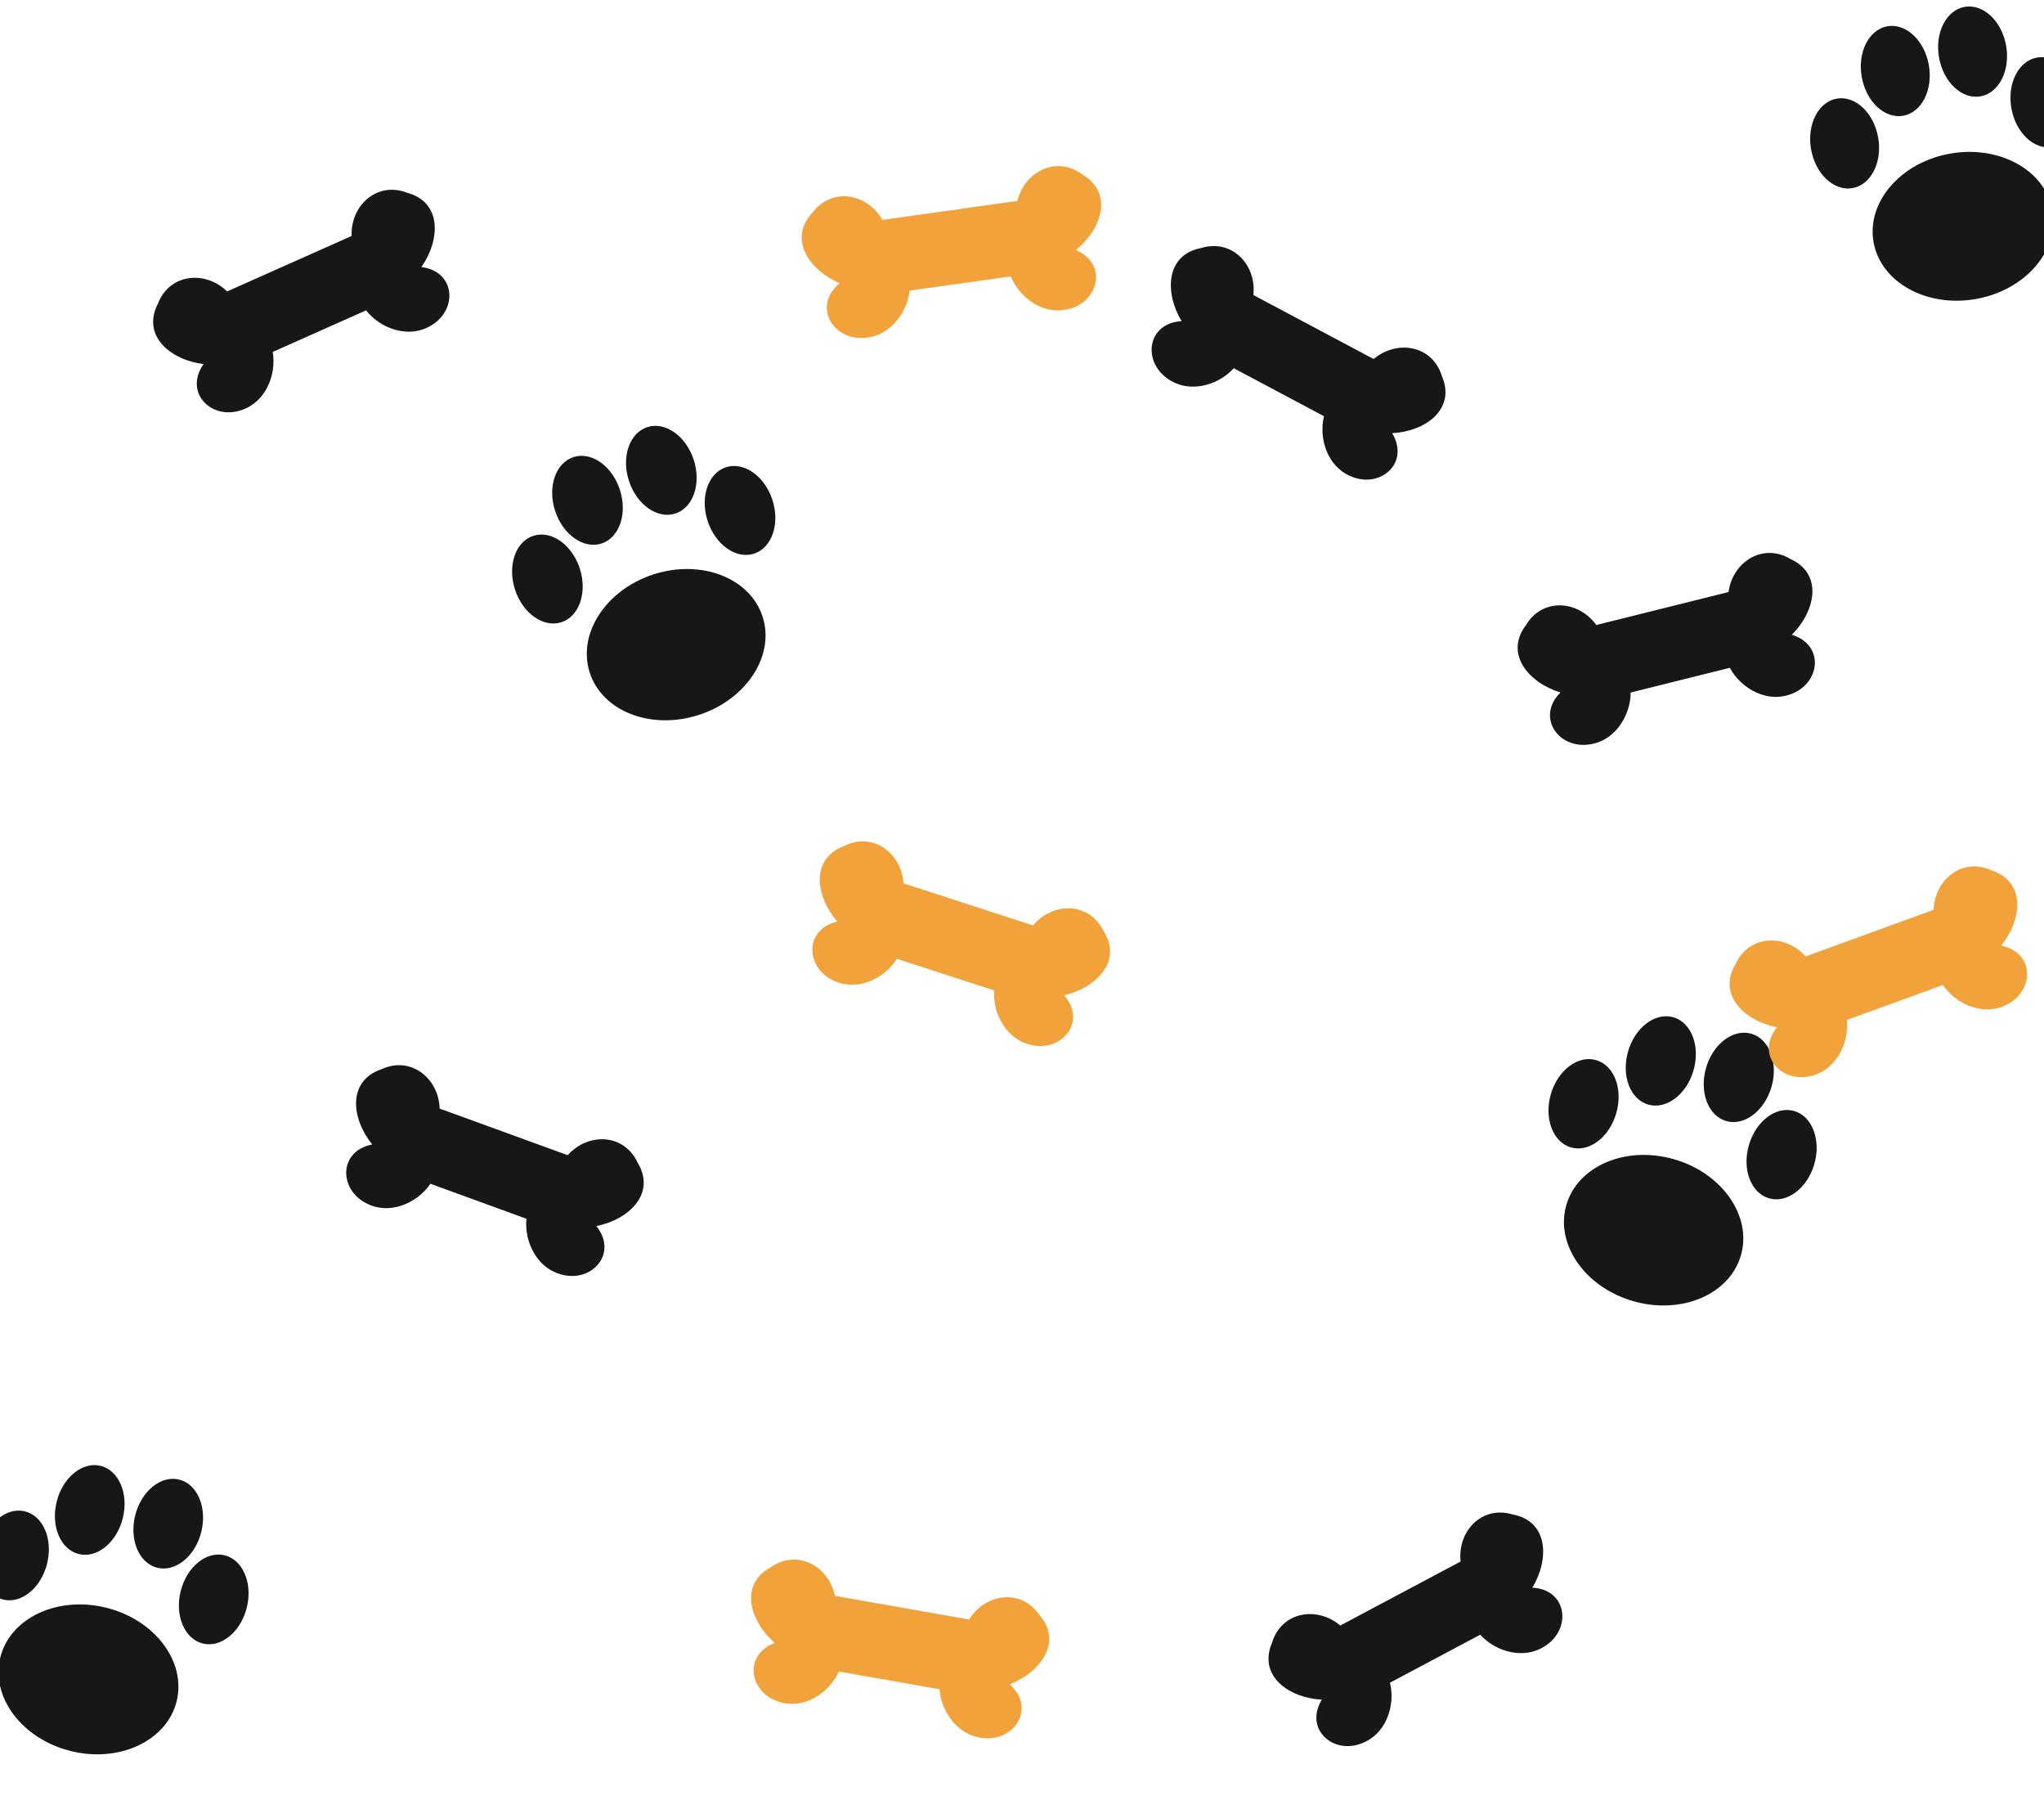
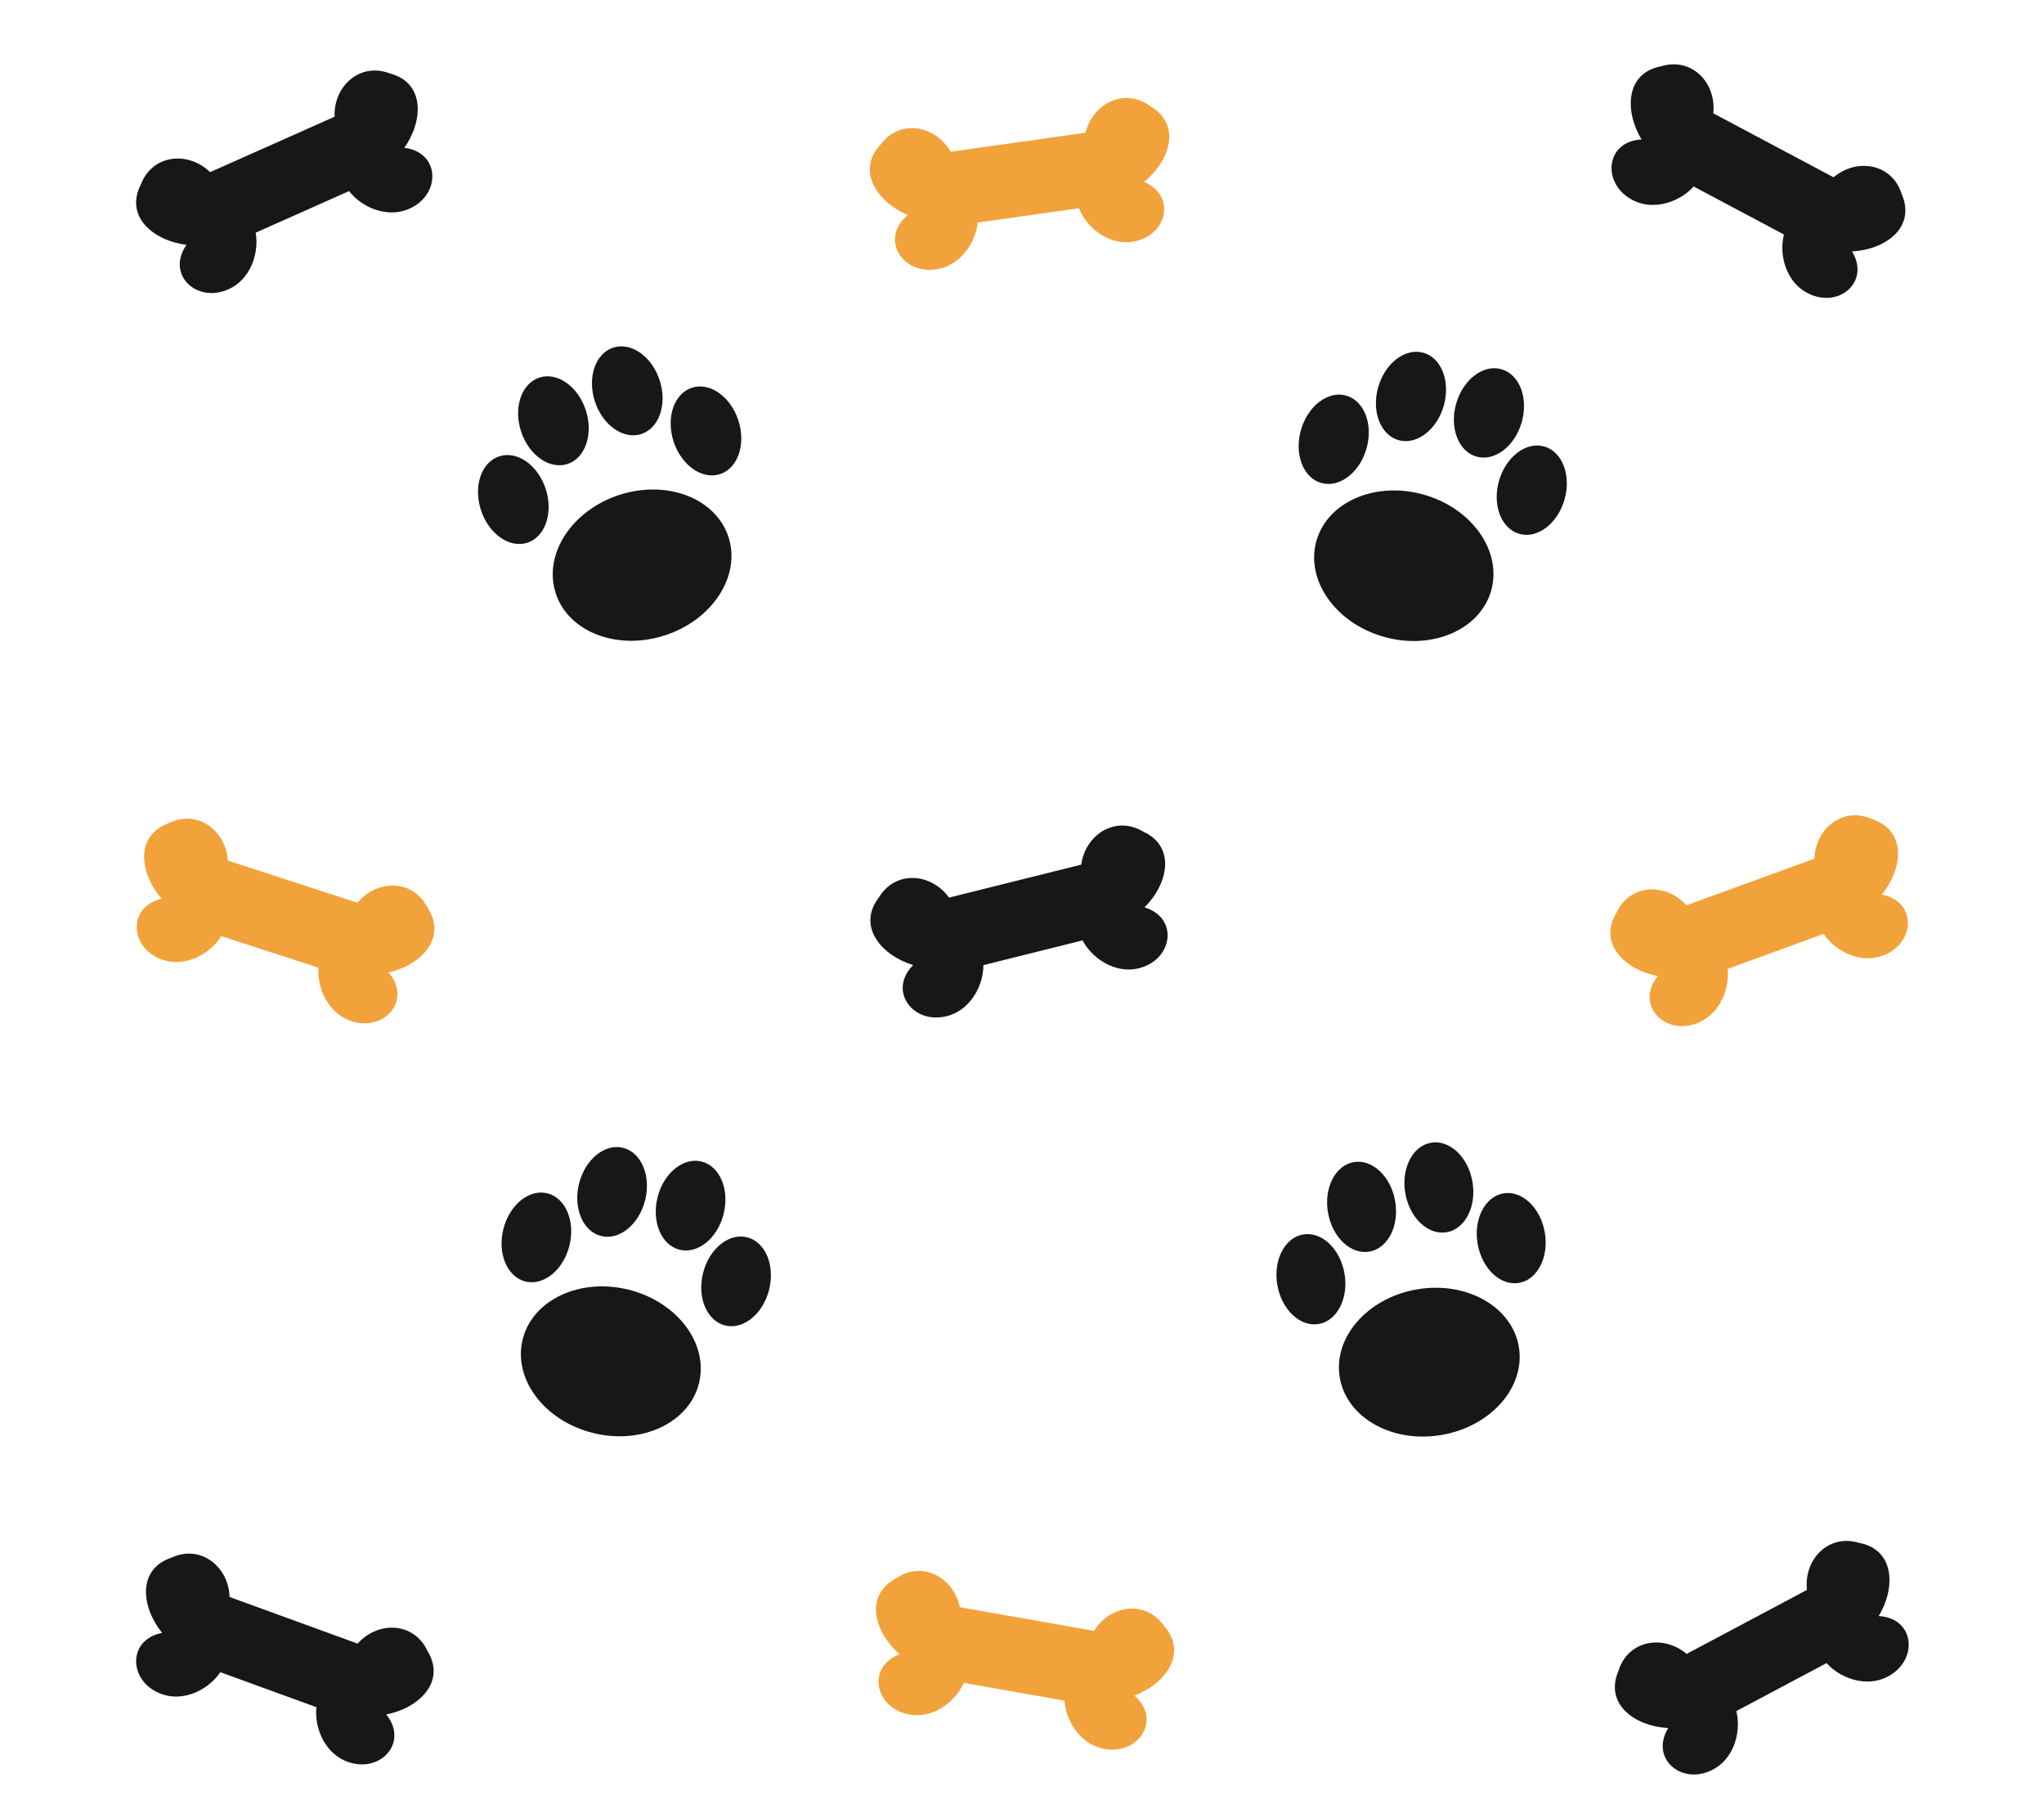
<svg xmlns="http://www.w3.org/2000/svg" width="360" height="320" viewBox="0 0 360 320">
  <g fill="#171717">
-     <g transform="translate(116 104) rotate(-18)">
+     <g transform="translate(110 90) rotate(-18)">
      <ellipse cx="0" cy="10" rx="16" ry="13" />
      <ellipse cx="-18" cy="-8" rx="6" ry="8" />
      <ellipse cx="-7" cy="-19" rx="6" ry="8" />
      <ellipse cx="7" cy="-20" rx="6" ry="8" />
      <ellipse cx="18" cy="-9" rx="6" ry="8" />
    </g>
-     <g transform="translate(294 207) rotate(16)">
+     <g transform="translate(250 90) rotate(16)">
      <ellipse cx="0" cy="10" rx="16" ry="13" />
      <ellipse cx="-18" cy="-8" rx="6" ry="8" />
      <ellipse cx="-7" cy="-19" rx="6" ry="8" />
      <ellipse cx="7" cy="-20" rx="6" ry="8" />
      <ellipse cx="18" cy="-9" rx="6" ry="8" />
    </g>
-     <g transform="translate(18 286) rotate(14)">
+     <g transform="translate(110 230) rotate(14)">
      <ellipse cx="0" cy="10" rx="16" ry="13" />
      <ellipse cx="-18" cy="-8" rx="6" ry="8" />
      <ellipse cx="-7" cy="-19" rx="6" ry="8" />
      <ellipse cx="7" cy="-20" rx="6" ry="8" />
      <ellipse cx="18" cy="-9" rx="6" ry="8" />
    </g>
-     <g transform="translate(344 30) rotate(-10)">
+     <g transform="translate(250 230) rotate(-10)">
      <ellipse cx="0" cy="10" rx="16" ry="13" />
      <ellipse cx="-18" cy="-8" rx="6" ry="8" />
      <ellipse cx="-7" cy="-19" rx="6" ry="8" />
      <ellipse cx="7" cy="-20" rx="6" ry="8" />
      <ellipse cx="18" cy="-9" rx="6" ry="8" />
    </g>
  </g>
  <g fill="#171717">
-     <path transform="translate(53 51) rotate(-24)" d="M-12-5c-2-5-8-7-12-3-5 4-2 10 3 13-5 3-3 9 2 10 5 1 9-3 10-7h18c1 4 5 8 10 7 5-1 7-7 2-10 5-3 8-9 3-13-4-4-10-2-12 3z" />
-     <path transform="translate(229 62) rotate(28)" d="M-12-5c-2-5-8-7-12-3-5 4-2 10 3 13-5 3-3 9 2 10 5 1 9-3 10-7h18c1 4 5 8 10 7 5-1 7-7 2-10 5-3 8-9 3-13-4-4-10-2-12 3z" />
-     <path transform="translate(294 112) rotate(-14)" d="M-12-5c-2-5-8-7-12-3-5 4-2 10 3 13-5 3-3 9 2 10 5 1 9-3 10-7h18c1 4 5 8 10 7 5-1 7-7 2-10 5-3 8-9 3-13-4-4-10-2-12 3z" />
-     <path transform="translate(87 204) rotate(20)" d="M-12-5c-2-5-8-7-12-3-5 4-2 10 3 13-5 3-3 9 2 10 5 1 9-3 10-7h18c1 4 5 8 10 7 5-1 7-7 2-10 5-3 8-9 3-13-4-4-10-2-12 3z" />
-     <path transform="translate(249 285) rotate(-28)" d="M-12-5c-2-5-8-7-12-3-5 4-2 10 3 13-5 3-3 9 2 10 5 1 9-3 10-7h18c1 4 5 8 10 7 5-1 7-7 2-10 5-3 8-9 3-13-4-4-10-2-12 3z" />
+     <path transform="translate(50 30) rotate(-24)" d="M-12-5c-2-5-8-7-12-3-5 4-2 10 3 13-5 3-3 9 2 10 5 1 9-3 10-7h18c1 4 5 8 10 7 5-1 7-7 2-10 5-3 8-9 3-13-4-4-10-2-12 3z" />
+     <path transform="translate(310 30) rotate(28)" d="M-12-5c-2-5-8-7-12-3-5 4-2 10 3 13-5 3-3 9 2 10 5 1 9-3 10-7h18c1 4 5 8 10 7 5-1 7-7 2-10 5-3 8-9 3-13-4-4-10-2-12 3z" />
+     <path transform="translate(180 160) rotate(-14)" d="M-12-5c-2-5-8-7-12-3-5 4-2 10 3 13-5 3-3 9 2 10 5 1 9-3 10-7h18c1 4 5 8 10 7 5-1 7-7 2-10 5-3 8-9 3-13-4-4-10-2-12 3z" />
+     <path transform="translate(50 290) rotate(20)" d="M-12-5c-2-5-8-7-12-3-5 4-2 10 3 13-5 3-3 9 2 10 5 1 9-3 10-7h18c1 4 5 8 10 7 5-1 7-7 2-10 5-3 8-9 3-13-4-4-10-2-12 3z" />
+     <path transform="translate(310 290) rotate(-28)" d="M-12-5c-2-5-8-7-12-3-5 4-2 10 3 13-5 3-3 9 2 10 5 1 9-3 10-7h18c1 4 5 8 10 7 5-1 7-7 2-10 5-3 8-9 3-13-4-4-10-2-12 3z" />
  </g>
  <g fill="#f2a23a">
-     <path transform="translate(168 42) rotate(-8)" d="M-12-5c-2-5-8-7-12-3-5 4-2 10 3 13-5 3-3 9 2 10 5 1 9-3 10-7h18c1 4 5 8 10 7 5-1 7-7 2-10 5-3 8-9 3-13-4-4-10-2-12 3z" />
-     <path transform="translate(169 164) rotate(18)" d="M-12-5c-2-5-8-7-12-3-5 4-2 10 3 13-5 3-3 9 2 10 5 1 9-3 10-7h18c1 4 5 8 10 7 5-1 7-7 2-10 5-3 8-9 3-13-4-4-10-2-12 3z" />
-     <path transform="translate(331 169) rotate(-20)" d="M-12-5c-2-5-8-7-12-3-5 4-2 10 3 13-5 3-3 9 2 10 5 1 9-3 10-7h18c1 4 5 8 10 7 5-1 7-7 2-10 5-3 8-9 3-13-4-4-10-2-12 3z" />
-     <path transform="translate(158 288) rotate(10)" d="M-12-5c-2-5-8-7-12-3-5 4-2 10 3 13-5 3-3 9 2 10 5 1 9-3 10-7h18c1 4 5 8 10 7 5-1 7-7 2-10 5-3 8-9 3-13-4-4-10-2-12 3z" />
+     <path transform="translate(180 30) rotate(-8)" d="M-12-5c-2-5-8-7-12-3-5 4-2 10 3 13-5 3-3 9 2 10 5 1 9-3 10-7h18c1 4 5 8 10 7 5-1 7-7 2-10 5-3 8-9 3-13-4-4-10-2-12 3z" />
+     <path transform="translate(50 160) rotate(18)" d="M-12-5c-2-5-8-7-12-3-5 4-2 10 3 13-5 3-3 9 2 10 5 1 9-3 10-7h18c1 4 5 8 10 7 5-1 7-7 2-10 5-3 8-9 3-13-4-4-10-2-12 3z" />
+     <path transform="translate(310 160) rotate(-20)" d="M-12-5c-2-5-8-7-12-3-5 4-2 10 3 13-5 3-3 9 2 10 5 1 9-3 10-7h18c1 4 5 8 10 7 5-1 7-7 2-10 5-3 8-9 3-13-4-4-10-2-12 3z" />
+     <path transform="translate(180 290) rotate(10)" d="M-12-5c-2-5-8-7-12-3-5 4-2 10 3 13-5 3-3 9 2 10 5 1 9-3 10-7h18c1 4 5 8 10 7 5-1 7-7 2-10 5-3 8-9 3-13-4-4-10-2-12 3z" />
  </g>
</svg>
